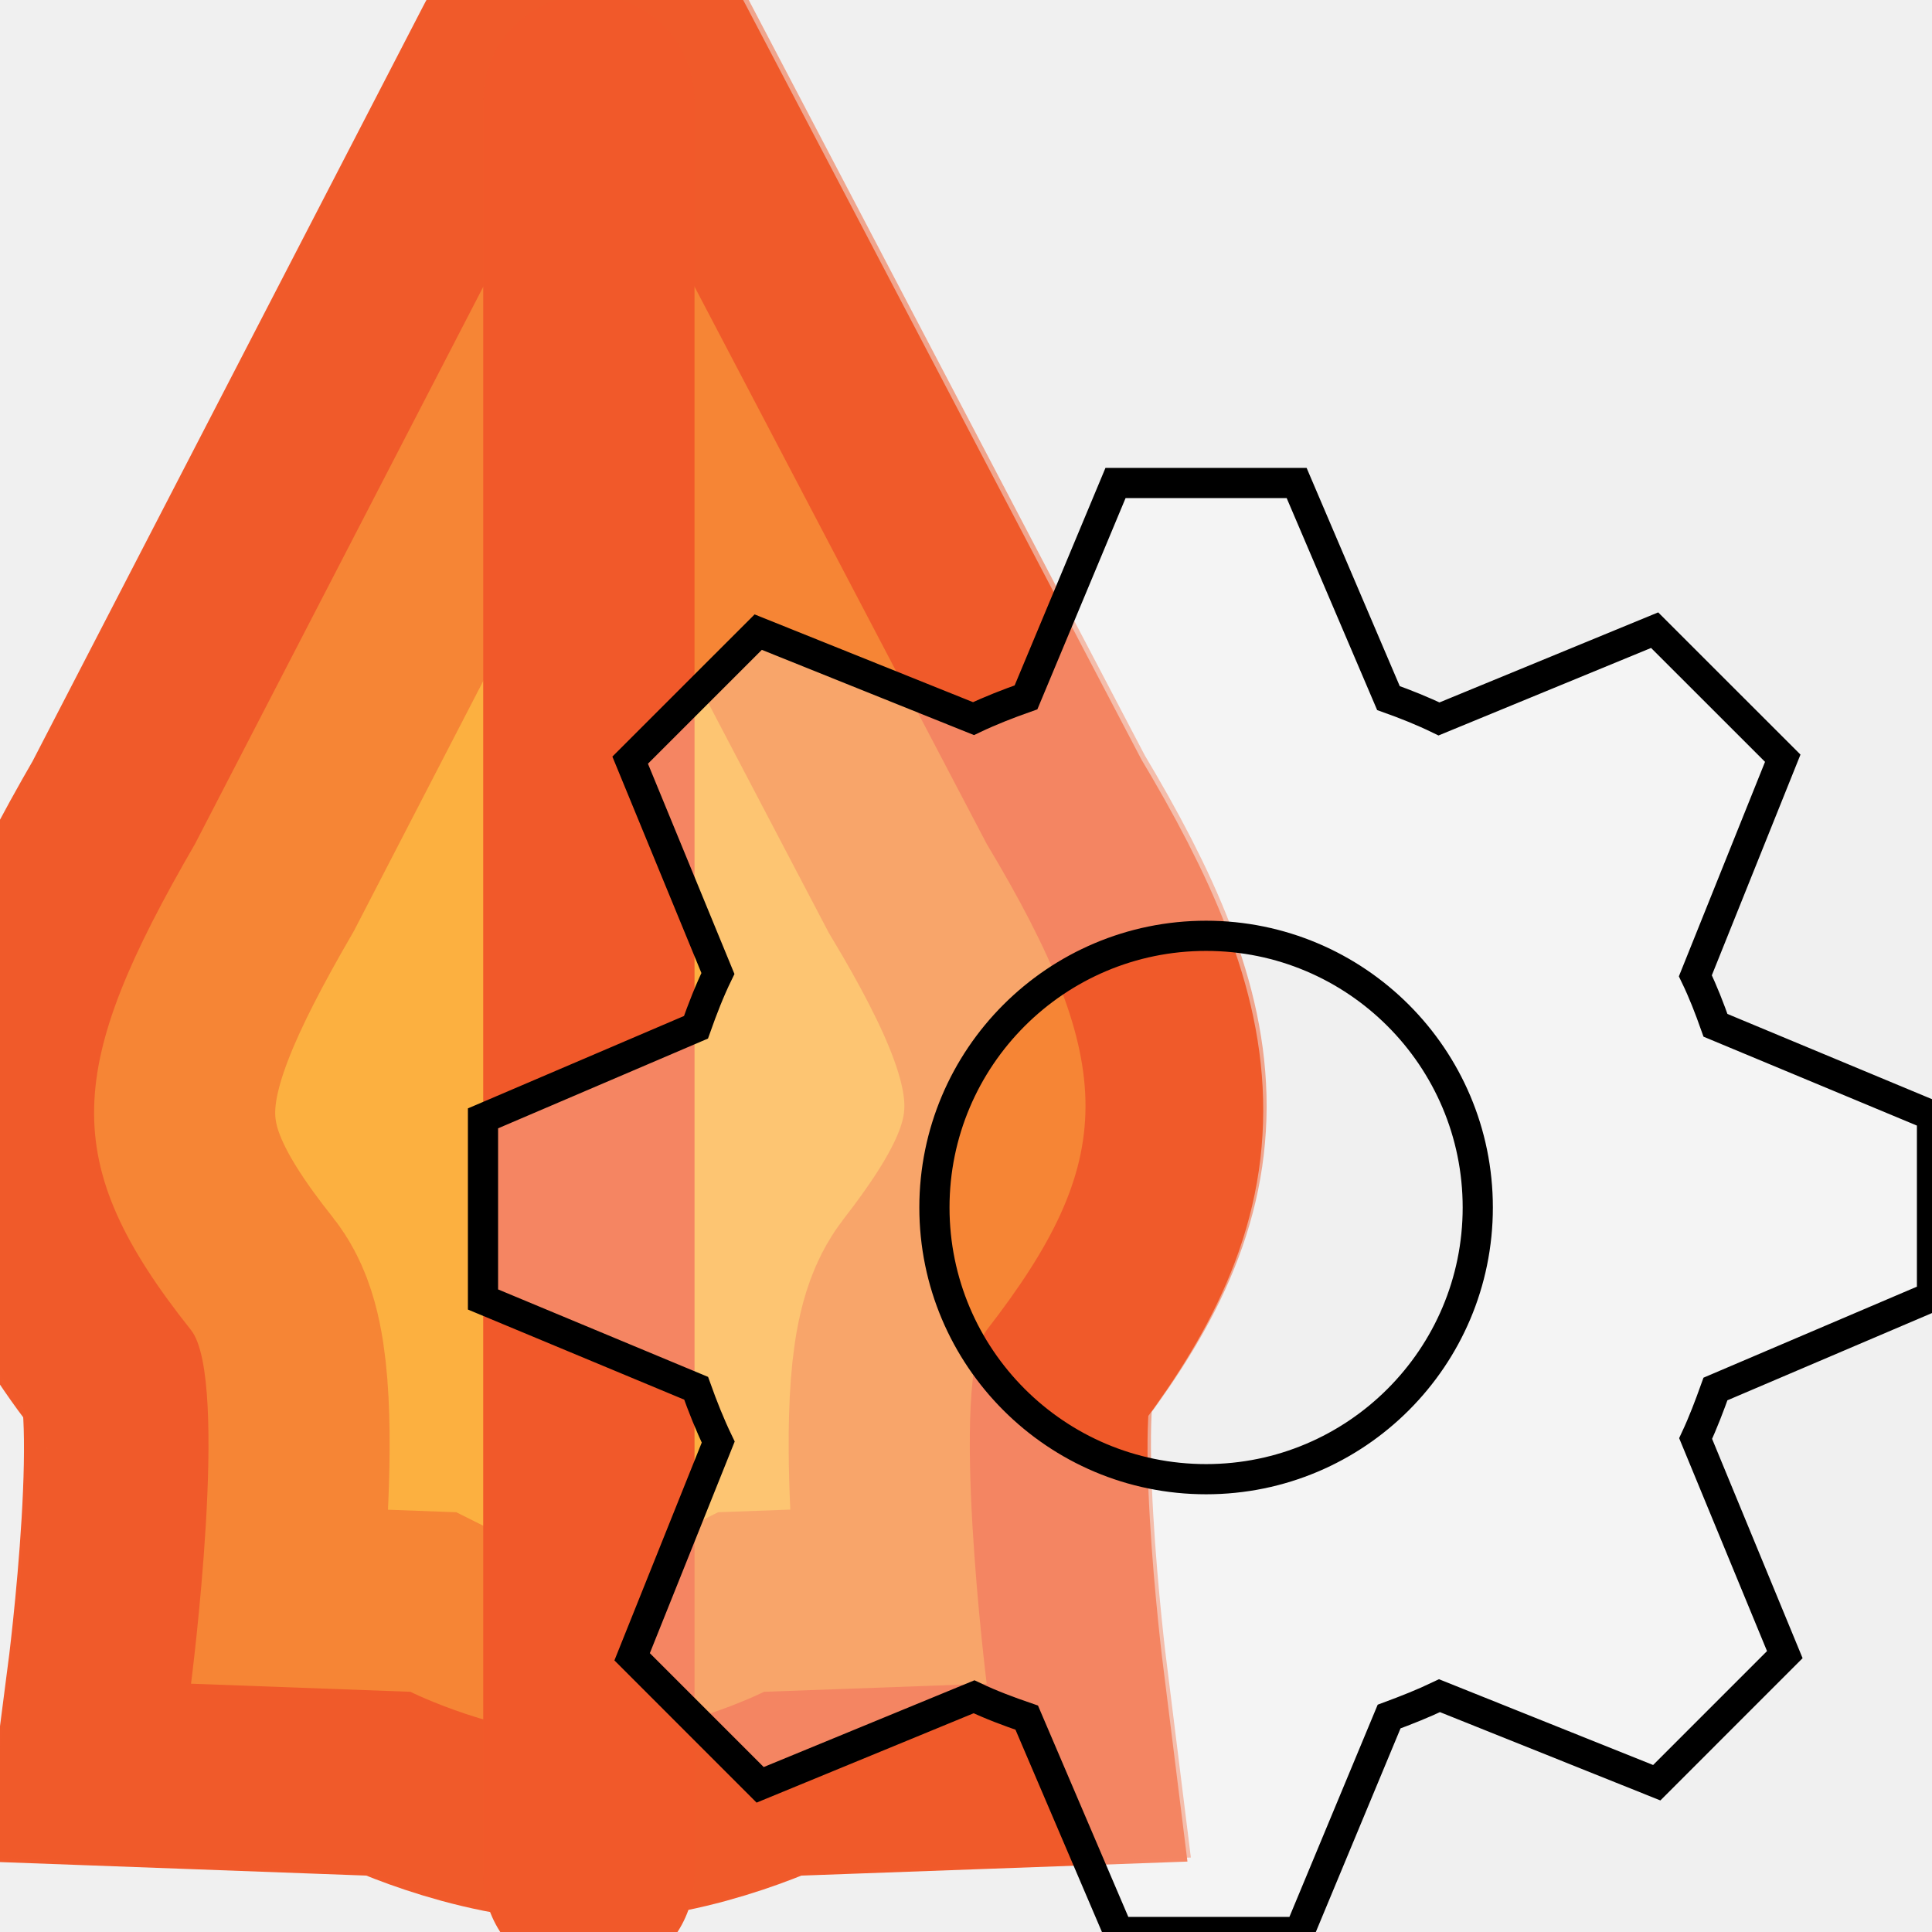
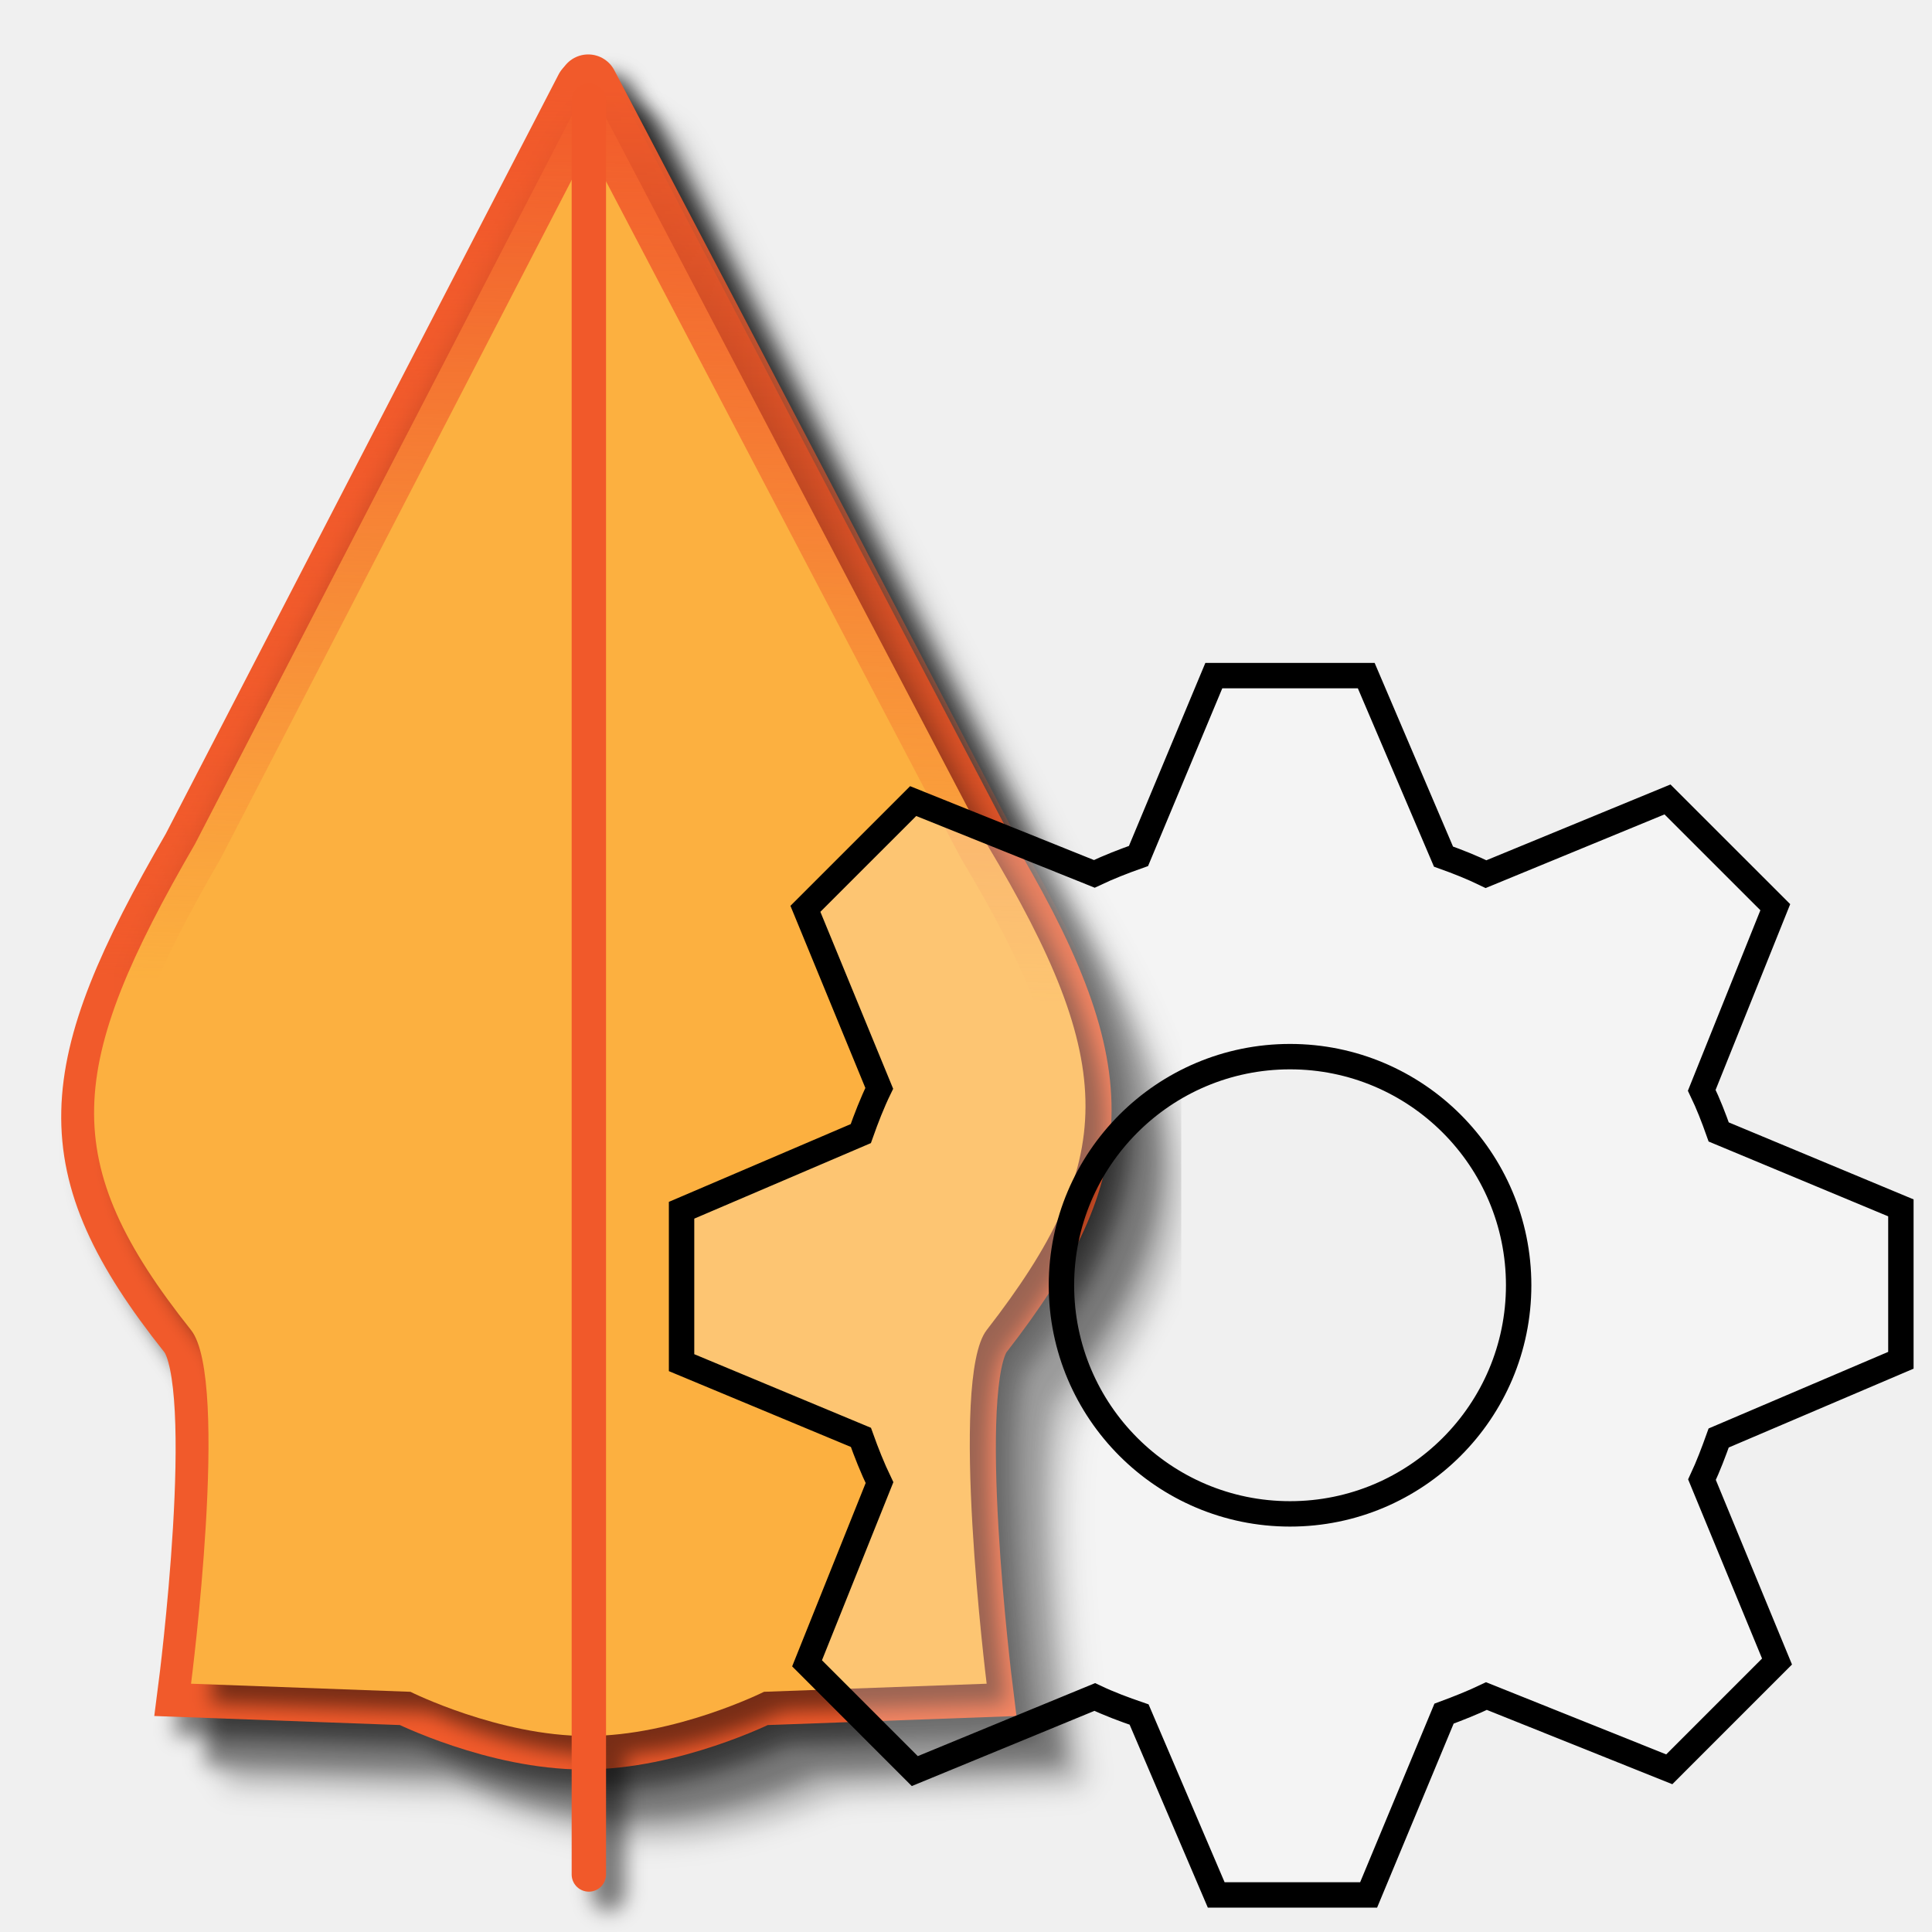
- <svg xmlns="http://www.w3.org/2000/svg" version="1.1" x="0px" y="0px" width="64" height="64" viewBox="0, 0, 64, 64">
-   <g id="base0">
-     <g>
-       <path d="M19.372,2.913 L6.349,28.088 C2.058,35.492 1.769,38.606 6.216,44.195 C7.518,45.831 6.216,55.909 6.216,55.909 L13.483,56.177 C13.483,56.177 16.411,57.641 19.34,57.641 C22.268,57.641 25.197,56.177 25.197,56.177 L32.572,55.909 C32.572,55.909 31.314,45.815 32.572,44.195 C36.911,38.606 36.965,35.409 32.572,28.088 L19.372,2.913" fill="#FCB040" />
-       <path d="M19.372,2.913 L6.349,28.088 C2.058,35.492 1.769,38.606 6.216,44.195 C7.518,45.831 6.216,55.909 6.216,55.909 L13.483,56.177 C13.483,56.177 16.411,57.641 19.34,57.641 C22.268,57.641 25.197,56.177 25.197,56.177 L32.572,55.909 C32.572,55.909 31.314,45.815 32.572,44.195 C36.911,38.606 36.965,35.409 32.572,28.088 L19.372,2.913" fill-opacity="0" stroke="#F15A2B" stroke-width="12" stroke-linecap="round" />
+ <svg xmlns="http://www.w3.org/2000/svg" xmlns:xlink="http://www.w3.org/1999/xlink" version="1.1" id="Layer_1" x="0px" y="0px" width="64" height="64" viewBox="0 0 64 64" enable-background="new 0 0 567 567" xml:space="preserve">
+   <defs id="defs14">
+     <filter id="filter2992" color-interpolation-filters="sRGB">
+       <feFlood id="feFlood2994" flood-opacity="0.5" flood-color="rgb(0,0,0)" result="flood" />
+       <feComposite id="feComposite2996" in2="SourceGraphic" in="flood" operator="in" result="composite1" />
+       <feGaussianBlur id="feGaussianBlur2998" stdDeviation="2" result="blur" />
+       <feOffset id="feOffset3000" dx="4" dy="4" result="offset" />
+       <feComposite id="feComposite3002" in2="offset" in="SourceGraphic" operator="over" result="composite2" />
+     </filter>
+     <filter color-interpolation-filters="sRGB" id="filter2992-6" style="color-interpolation-filters:sRGB;">
+       <feFlood id="feFlood2994-6" flood-opacity="0.5" flood-color="rgb(0,0,0)" result="flood" />
+       <feComposite id="feComposite2996-1" in2="SourceGraphic" in="flood" operator="in" result="composite1" />
+       <feGaussianBlur id="feGaussianBlur2998-2" stdDeviation="2" result="blur" />
+       <feOffset id="feOffset3000-4" dx="4" dy="4" result="offset" />
+       <feComposite id="feComposite3002-7" in2="offset" in="SourceGraphic" operator="over" result="fbSourceGraphic" />
+       <feColorMatrix result="fbSourceGraphicAlpha" in="fbSourceGraphic" values="0 0 0 -1 0 0 0 0 -1 0 0 0 0 -1 0 0 0 0 1 0" id="feColorMatrix4040" />
+       <feFlood id="feFlood4042" flood-opacity="0.5" flood-color="rgb(0,0,0)" result="flood" in="fbSourceGraphic" />
+       <feComposite id="feComposite4044" in2="fbSourceGraphic" in="flood" operator="in" result="composite1" />
+       <feGaussianBlur id="feGaussianBlur4046" in="composite" stdDeviation="2" result="blur" />
+       <feOffset id="feOffset4048" dx="10" dy="10" result="offset" />
+       <feComposite id="feComposite4050" in2="offset" in="fbSourceGraphic" operator="over" result="composite2" />
+     </filter>
+     <filter color-interpolation-filters="sRGB" id="filter2992-5">
+       <feFlood id="feFlood2994-8" flood-opacity="0.5" flood-color="rgb(0,0,0)" result="flood" />
+       <feComposite id="feComposite2996-8" in2="SourceGraphic" in="flood" operator="in" result="composite1" />
+       <feGaussianBlur id="feGaussianBlur2998-5" stdDeviation="2" result="blur" />
+       <feOffset id="feOffset3000-0" dx="4" dy="4" result="offset" />
+       <feComposite id="feComposite3002-0" in2="offset" in="SourceGraphic" operator="over" result="composite2" />
+     </filter>
+     <linearGradient xlink:href="#linearGradient3786-3" id="linearGradient3792-9" x1="299.626" y1="77.762" x2="294.993" y2="261.762" gradientUnits="userSpaceOnUse" />
+     <linearGradient id="linearGradient3786-3">
+       <stop style="stop-color:#f15a2b;stop-opacity:1;" offset="0" id="stop3788-7" />
+       <stop style="stop-color:#f15a2b;stop-opacity:0;" offset="1" id="stop3790-0" />
+     </linearGradient>
+   </defs>
+   <g id="layer1" style="display:inline" transform="translate(0,-503)">
+     <g style="filter:url(#filter2992-6)" transform="matrix(0.1626933,0,0,0.1626933,-3.152667,489.8881)" id="g3780">
+       <path style="fill:#fcb040;stroke:#f15a2b;stroke-width:12;stroke-linecap:round" id="path3782" d="m 138.45,98.497 -80.049,154.74 c -26.372,45.508 -28.15,64.647 -0.818,99 8.002,10.058 0,72 0,72 l 44.667,1.647 c 0,0 18,9 36,9 18,0 36,-9 36,-9 l 45.332,-1.647 c 0,0 -7.729,-62.042 0,-72 26.668,-34.353 27,-54 0,-99 l -81.132,-154.74" />
+     </g>
+     <g id="layer3" style="display:none" />
+   </g>
+   <g id="layer2" transform="translate(0,-503)" style="display:inline">
+     <g id="g6" transform="matrix(0.1626933,0,0,0.1626933,-28.69903,493.2292)" style="filter:url(#filter2992-5)">
+       <path d="m 296.164,77.14 -80.049,154.74 c -26.372,45.508 -28.15,64.647 -0.818,99 8.002,10.058 0,72 0,72 l 44.667,1.647 c 0,0 18,9 36,9 18,0 36,-9 36,-9 l 45.332,-1.647 c 0,0 -7.729,-62.042 0,-72 26.668,-34.353 27,-54 0,-99 L 296.164,77.14" id="path8" style="fill:#fcb040;stroke:url(#linearGradient3792-9);stroke-width:12;stroke-linecap:round" />
+       <line stroke-miterlimit="10" x1="296.297" y1="80.528" x2="296.297" y2="441.722" id="line10" style="fill:none;stroke:#f1592a;stroke-width:7;stroke-linecap:round;stroke-miterlimit:10" />
    </g>
  </g>
-   <g id="base1">
-     <g>
-       <path d="M19.485,2.779 L6.461,27.954 C2.171,35.358 1.882,38.472 6.328,44.061 C7.63,45.698 6.328,55.775 6.328,55.775 L13.595,56.043 C13.595,56.043 16.524,57.507 19.452,57.507 C22.381,57.507 25.309,56.043 25.309,56.043 L32.685,55.775 C32.685,55.775 31.427,45.681 32.685,44.061 C37.023,38.472 37.077,35.276 32.685,27.954 L19.485,2.779" fill="#FCB040" />
-       <path d="M19.485,2.779 L6.461,27.954 C2.171,35.358 1.882,38.472 6.328,44.061 C7.63,45.698 6.328,55.775 6.328,55.775 L13.595,56.043 C13.595,56.043 16.524,57.507 19.452,57.507 C22.381,57.507 25.309,56.043 25.309,56.043 L32.685,55.775 C32.685,55.775 31.427,45.681 32.685,44.061 C37.023,38.472 37.077,35.276 32.685,27.954 L19.485,2.779" fill-opacity="0" stroke="#F15A2B" stroke-width="12" stroke-opacity="0.5" stroke-linecap="round" />
-     </g>
-     <path d="M19.507,3.331 L19.507,62.094" fill-opacity="0" stroke="#F1592A" stroke-width="7" stroke-linecap="round" stroke-miterlimit="10" />
-   </g>
-   <g id="Layer 3">
-     <g>
-       <path d="M64,42.953 L64,36.953 L56.828,33.965 C56.629,33.403 56.419,32.859 56.161,32.325 L59.056,25.117 L54.812,20.875 L47.669,23.816 C47.125,23.552 46.569,23.33 45.994,23.125 L42.953,16 L36.953,16 L33.988,23.101 C33.391,23.312 32.817,23.535 32.248,23.805 L25.117,20.94 L20.875,25.181 L23.782,32.248 C23.5,32.828 23.272,33.419 23.055,34.03 L16,37.047 L16,43.047 L23.06,45.988 C23.278,46.597 23.512,47.189 23.792,47.77 L20.94,54.883 L25.181,59.125 L32.266,56.208 C32.834,56.478 33.415,56.694 34.012,56.899 L37.047,64 L43.047,64 L46.016,56.863 C46.585,56.652 47.147,56.43 47.686,56.172 L54.882,59.055 L59.124,54.812 L56.17,47.653 C56.422,47.114 56.627,46.569 56.827,46.012 L64,42.953 z M39.953,49 C34.986,49 30.954,44.968 30.954,40 C30.954,35.032 34.986,31 39.953,31 C44.922,31 48.953,35.032 48.953,40 C48.953,44.968 44.922,49 39.953,49 z" fill="#FFFFFF" fill-opacity="0.265" />
-       <path d="M64,42.953 L64,36.953 L56.828,33.965 C56.629,33.403 56.419,32.859 56.161,32.325 L59.056,25.117 L54.812,20.875 L47.669,23.816 C47.125,23.552 46.569,23.33 45.994,23.125 L42.953,16 L36.953,16 L33.988,23.101 C33.391,23.312 32.817,23.535 32.248,23.805 L25.117,20.94 L20.875,25.181 L23.782,32.248 C23.5,32.828 23.272,33.419 23.055,34.03 L16,37.047 L16,43.047 L23.06,45.988 C23.278,46.597 23.512,47.189 23.792,47.77 L20.94,54.883 L25.181,59.125 L32.266,56.208 C32.834,56.478 33.415,56.694 34.012,56.899 L37.047,64 L43.047,64 L46.016,56.863 C46.585,56.652 47.147,56.43 47.686,56.172 L54.882,59.055 L59.124,54.812 L56.17,47.653 C56.422,47.114 56.627,46.569 56.827,46.012 L64,42.953 z M39.953,49 C34.986,49 30.954,44.968 30.954,40 C30.954,35.032 34.986,31 39.953,31 C44.922,31 48.953,35.032 48.953,40 C48.953,44.968 44.922,49 39.953,49 z" fill-opacity="0" stroke="#000000" stroke-width="1" />
+   <g id="layer4" transform="translate(0,-503)" style="display:inline">
+     <g transform="matrix(0.8414871,0,0,0.8414871,9.114065,511.9165)" id="Layer 3">
+       <g id="g3472">
+         <path style="fill:#ffffff;fill-opacity:0.265" d="m 64,42.953 0,-6 -7.172,-2.988 c -0.199,-0.562 -0.409,-1.106 -0.667,-1.64 l 2.895,-7.208 -4.244,-4.242 -7.143,2.941 c -0.544,-0.264 -1.1,-0.486 -1.675,-0.691 L 42.953,16 l -6,0 -2.965,7.101 c -0.597,0.211 -1.171,0.434 -1.74,0.704 l -7.131,-2.865 -4.242,4.241 2.907,7.067 c -0.282,0.58 -0.51,1.171 -0.727,1.782 L 16,37.047 l 0,6 7.06,2.941 c 0.218,0.609 0.452,1.201 0.732,1.782 l -2.852,7.113 4.241,4.242 7.085,-2.917 c 0.568,0.27 1.149,0.486 1.746,0.691 l 3.035,7.101 6,0 2.969,-7.137 c 0.569,-0.211 1.131,-0.433 1.67,-0.691 l 7.196,2.883 4.242,-4.243 -2.954,-7.159 c 0.252,-0.539 0.457,-1.084 0.657,-1.641 L 64,42.953 z M 39.953,49 c -4.967,0 -8.999,-4.032 -8.999,-9 0,-4.968 4.032,-9 8.999,-9 4.969,0 9,4.032 9,9 0,4.968 -4.031,9 -9,9 z" id="path3474" />
+         <path style="fill-opacity:0;stroke:#000000;stroke-width:1" d="m 64,42.953 0,-6 -7.172,-2.988 c -0.199,-0.562 -0.409,-1.106 -0.667,-1.64 l 2.895,-7.208 -4.244,-4.242 -7.143,2.941 c -0.544,-0.264 -1.1,-0.486 -1.675,-0.691 L 42.953,16 l -6,0 -2.965,7.101 c -0.597,0.211 -1.171,0.434 -1.74,0.704 l -7.131,-2.865 -4.242,4.241 2.907,7.067 c -0.282,0.58 -0.51,1.171 -0.727,1.782 L 16,37.047 l 0,6 7.06,2.941 c 0.218,0.609 0.452,1.201 0.732,1.782 l -2.852,7.113 4.241,4.242 7.085,-2.917 c 0.568,0.27 1.149,0.486 1.746,0.691 l 3.035,7.101 6,0 2.969,-7.137 c 0.569,-0.211 1.131,-0.433 1.67,-0.691 l 7.196,2.883 4.242,-4.243 -2.954,-7.159 c 0.252,-0.539 0.457,-1.084 0.657,-1.641 L 64,42.953 z M 39.953,49 c -4.967,0 -8.999,-4.032 -8.999,-9 0,-4.968 4.032,-9 8.999,-9 4.969,0 9,4.032 9,9 0,4.968 -4.031,9 -9,9 z" id="path3476" />
+       </g>
    </g>
  </g>
-   <defs />
</svg>
